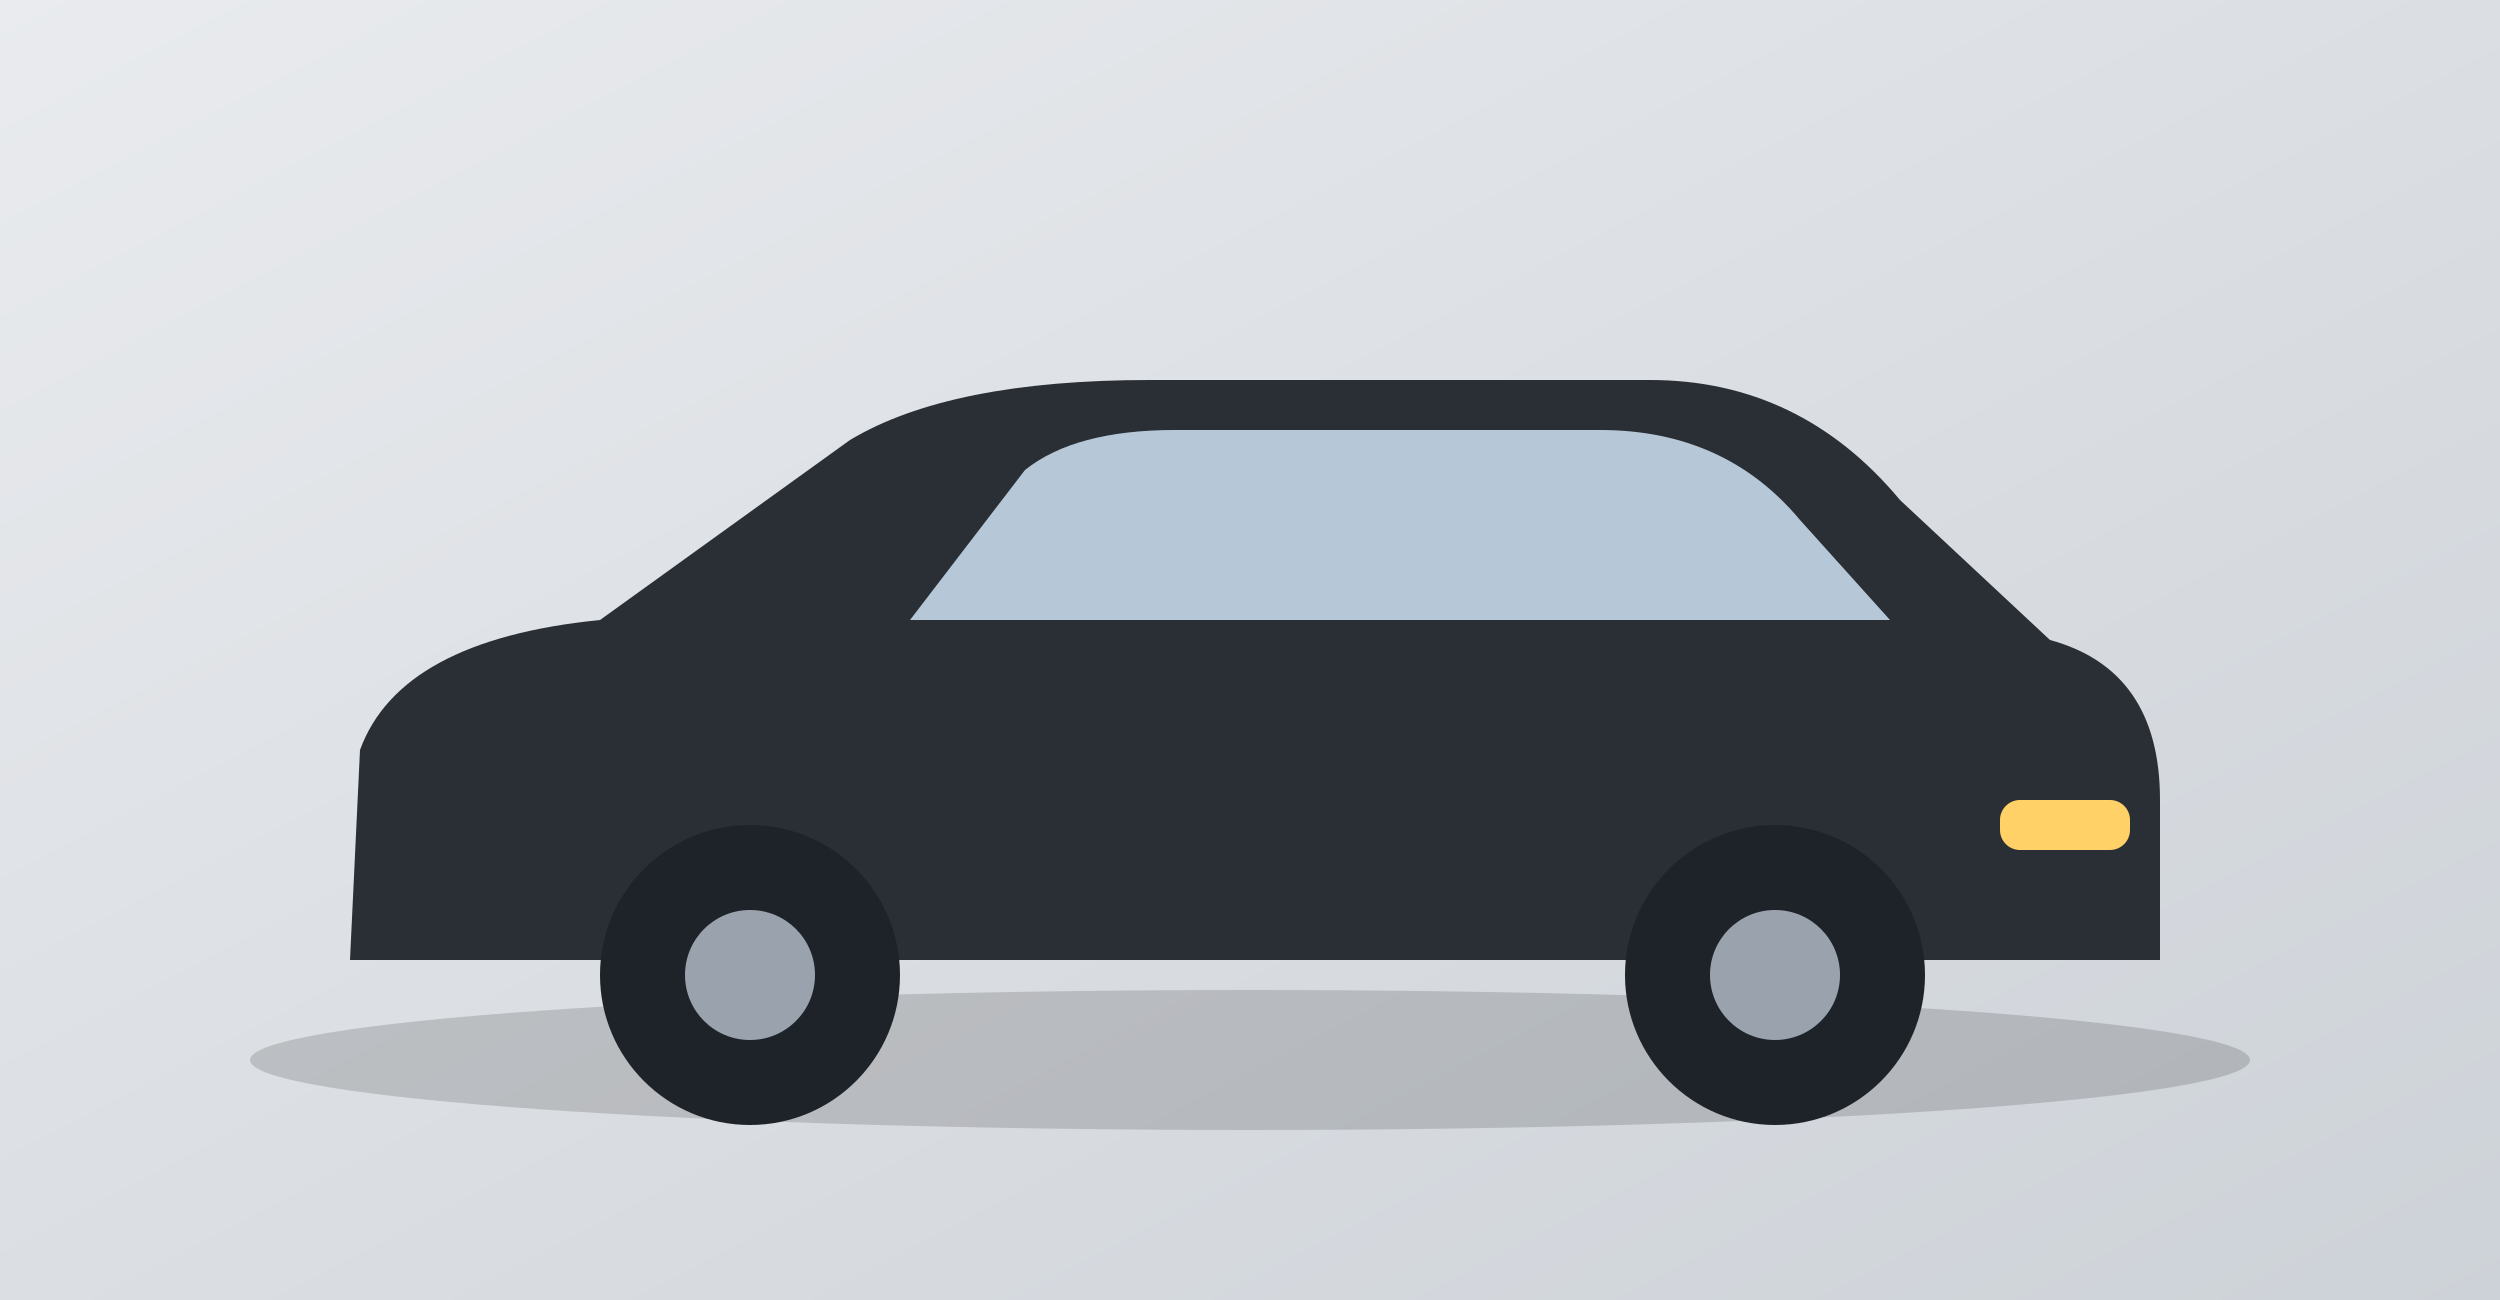
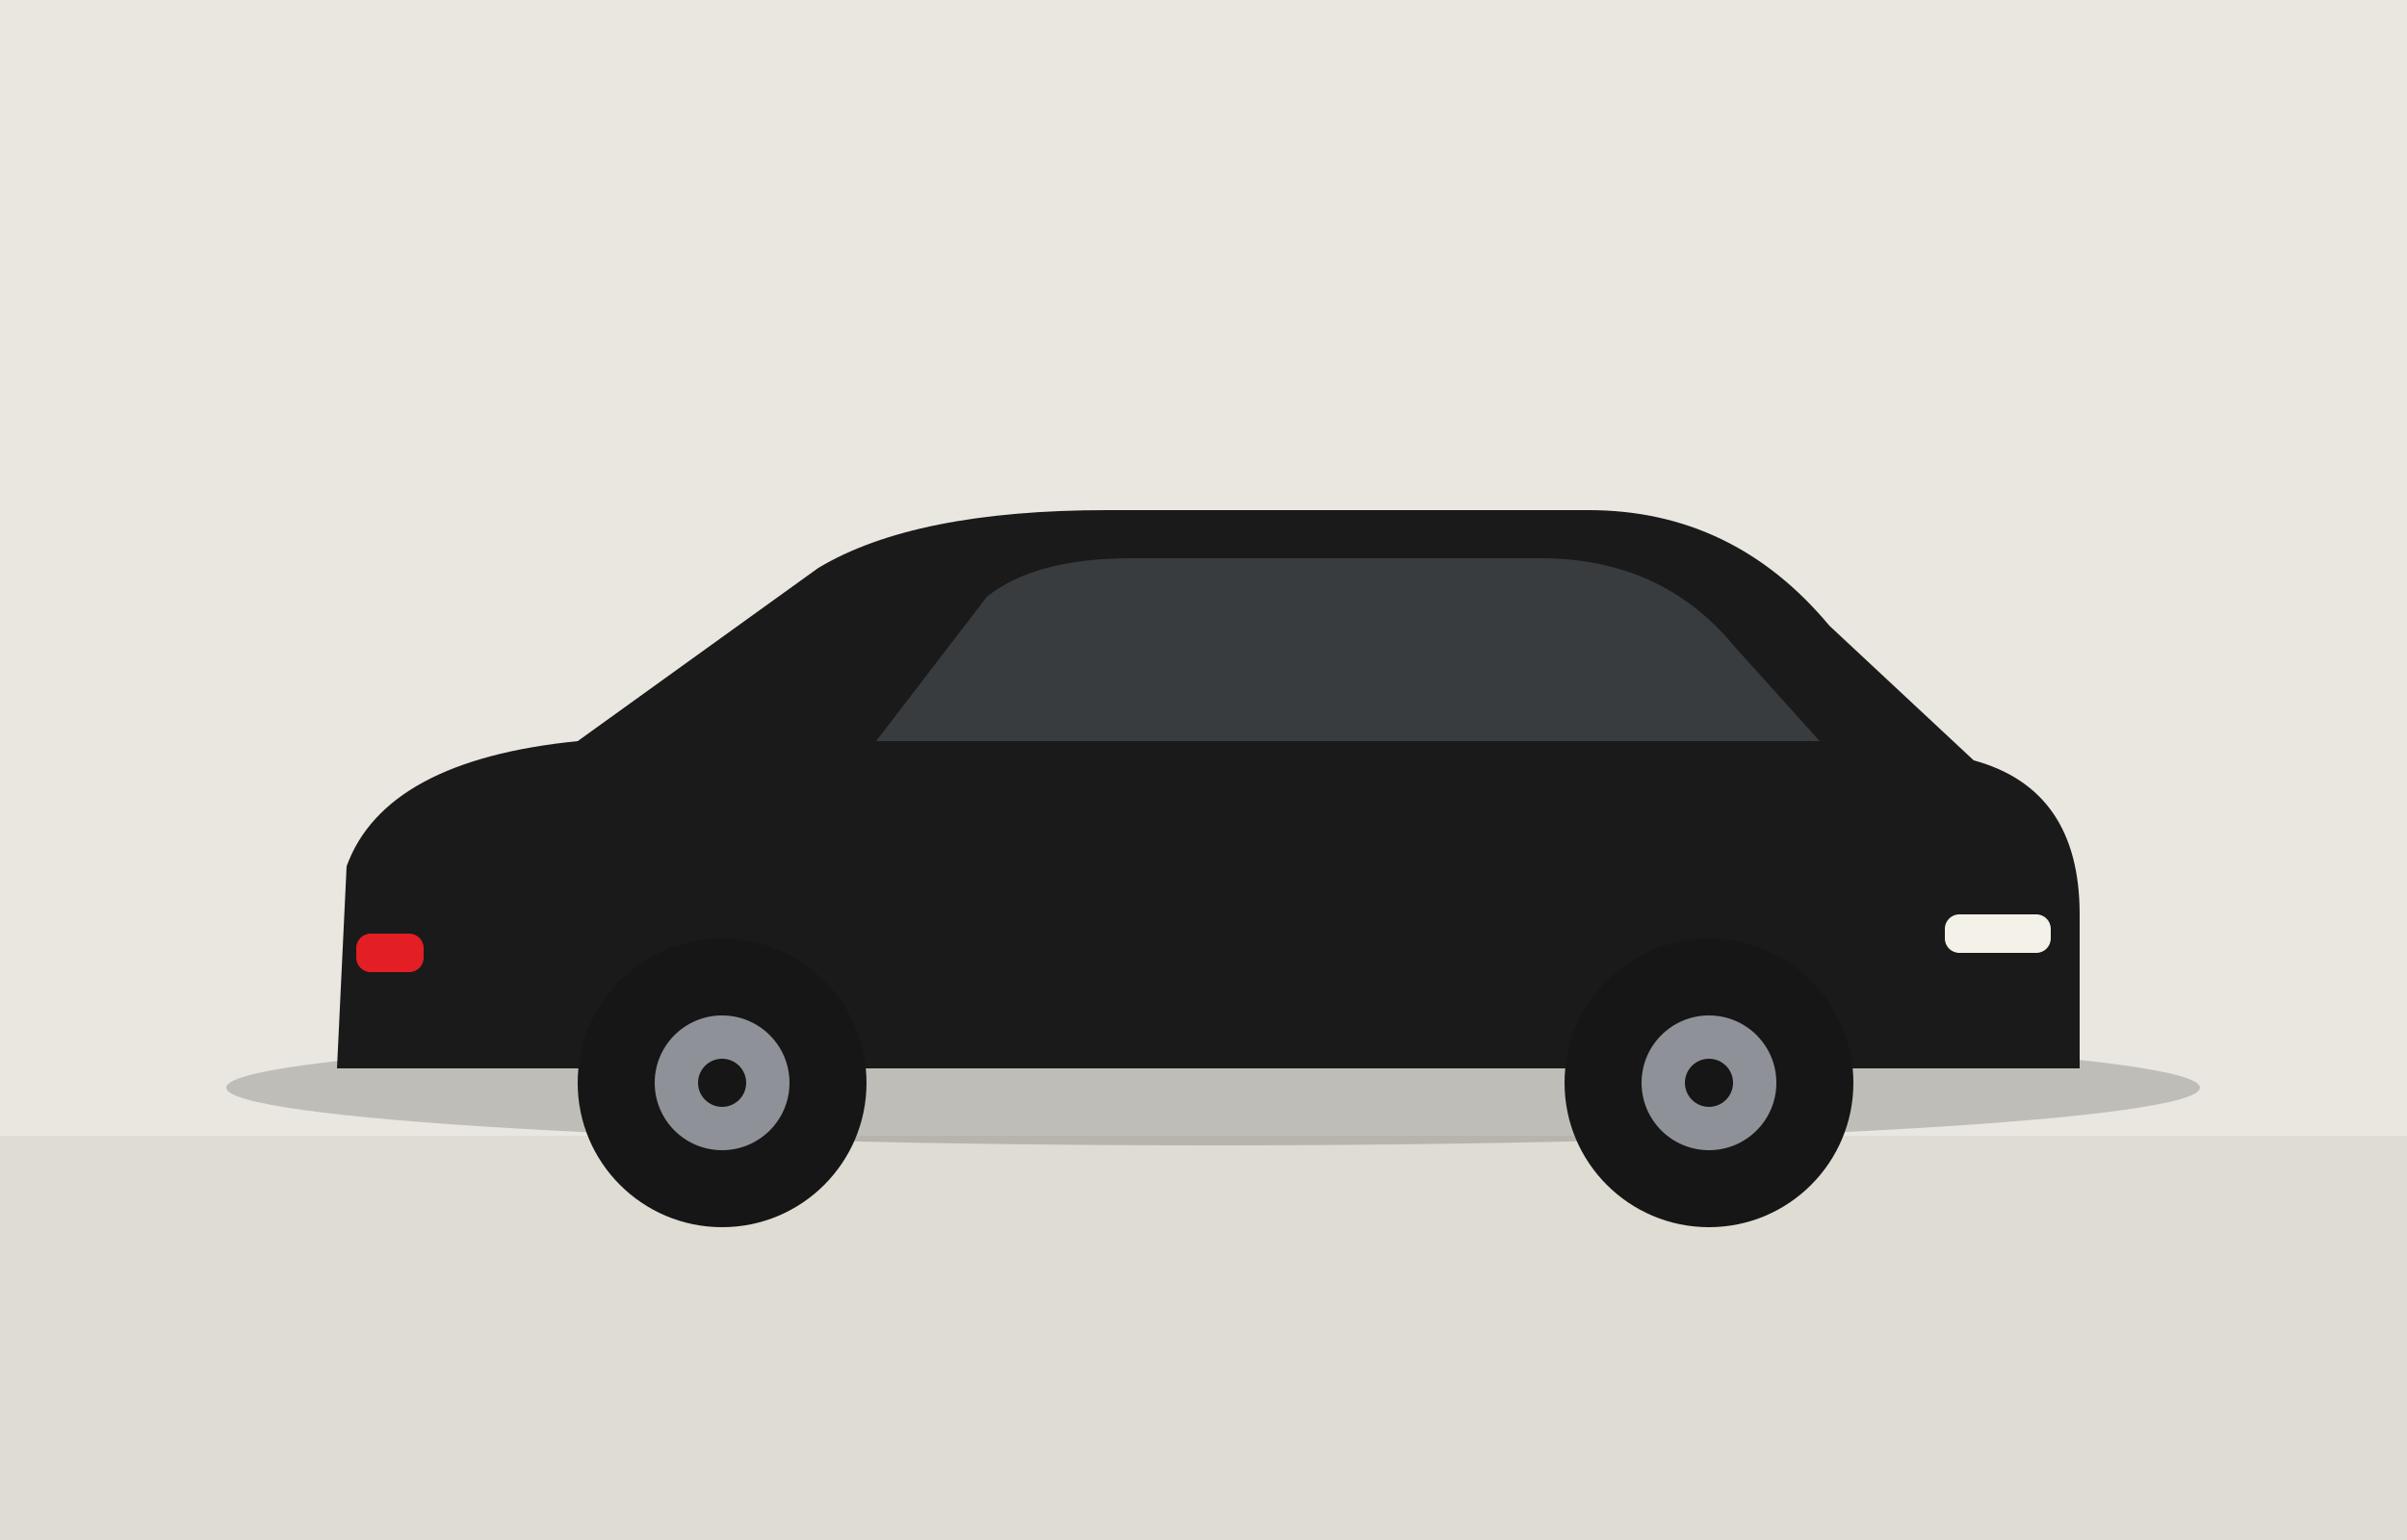
- <svg xmlns="http://www.w3.org/2000/svg" viewBox="0 0 500 260">
-   <defs>
-     <linearGradient id="g" x1="0" y1="0" x2="1" y2="1">
-       <stop offset="0" stop-color="#e9ebee" />
-       <stop offset="1" stop-color="#cdd2d8" />
-     </linearGradient>
-   </defs>
-   <rect width="500" height="260" fill="url(#g)" />
-   <ellipse cx="250" cy="212" rx="200" ry="14" fill="#000" opacity=".15" />
-   <path d="M70 192 L72 150 Q80 128 120 124 L170 88 Q190 76 230 76 L330 76 Q360 76 380 100 L410 128 Q432 134 432 160 L432 192 Z" fill="#2a2f36" />
-   <path d="M182 124 L205 94 Q215 86 235 86 L320 86 Q345 86 360 104 L378 124 Z" fill="#cfe3f5" opacity=".85" />
-   <rect x="400" y="160" width="26" height="10" rx="4" fill="#ffd166" />
-   <circle cx="150" cy="195" r="30" fill="#1e2329" />
-   <circle cx="150" cy="195" r="13" fill="#9aa3ad" />
-   <circle cx="355" cy="195" r="30" fill="#1e2329" />
-   <circle cx="355" cy="195" r="13" fill="#9aa3ad" />
+ <svg xmlns="http://www.w3.org/2000/svg" viewBox="0 0 500 320">
+   <rect width="500" height="320" fill="#E9E7E0" />
+   <rect y="236" width="500" height="84" fill="#DFDCD3" />
+   <g transform="translate(0 30)">
+     <ellipse cx="252" cy="196" rx="205" ry="12" fill="#000" opacity=".18" />
+     <path d="M70 192 L72 150 Q80 128 120 124 L170 88 Q190 76 230 76 L330 76 Q360 76 380 100 L410 128 Q432 134 432 160 L432 192 Z" fill="#1a1a1a" />
+     <path d="M182 124 L205 94 Q215 86 235 86 L320 86 Q345 86 360 104 L378 124 Z" fill="#2a2d31" opacity=".88" />
+     <path d="M182 124 L205 94 Q215 86 235 86 L320 86 Q345 86 360 104 L378 124 Z" fill="#ffffff" opacity=".08" />
+     <rect x="404" y="160" width="22" height="8" rx="3" fill="#f4f1e8" />
+     <rect x="74" y="164" width="14" height="8" rx="3" fill="#E31E24" />
+     <circle cx="150" cy="195" r="30" fill="#161616" />
+     <circle cx="150" cy="195" r="14" fill="#8e9197" />
+     <circle cx="150" cy="195" r="5" fill="#161616" />
+     <circle cx="355" cy="195" r="30" fill="#161616" />
+     <circle cx="355" cy="195" r="14" fill="#8e9197" />
+     <circle cx="355" cy="195" r="5" fill="#161616" />
+   </g>
</svg>
